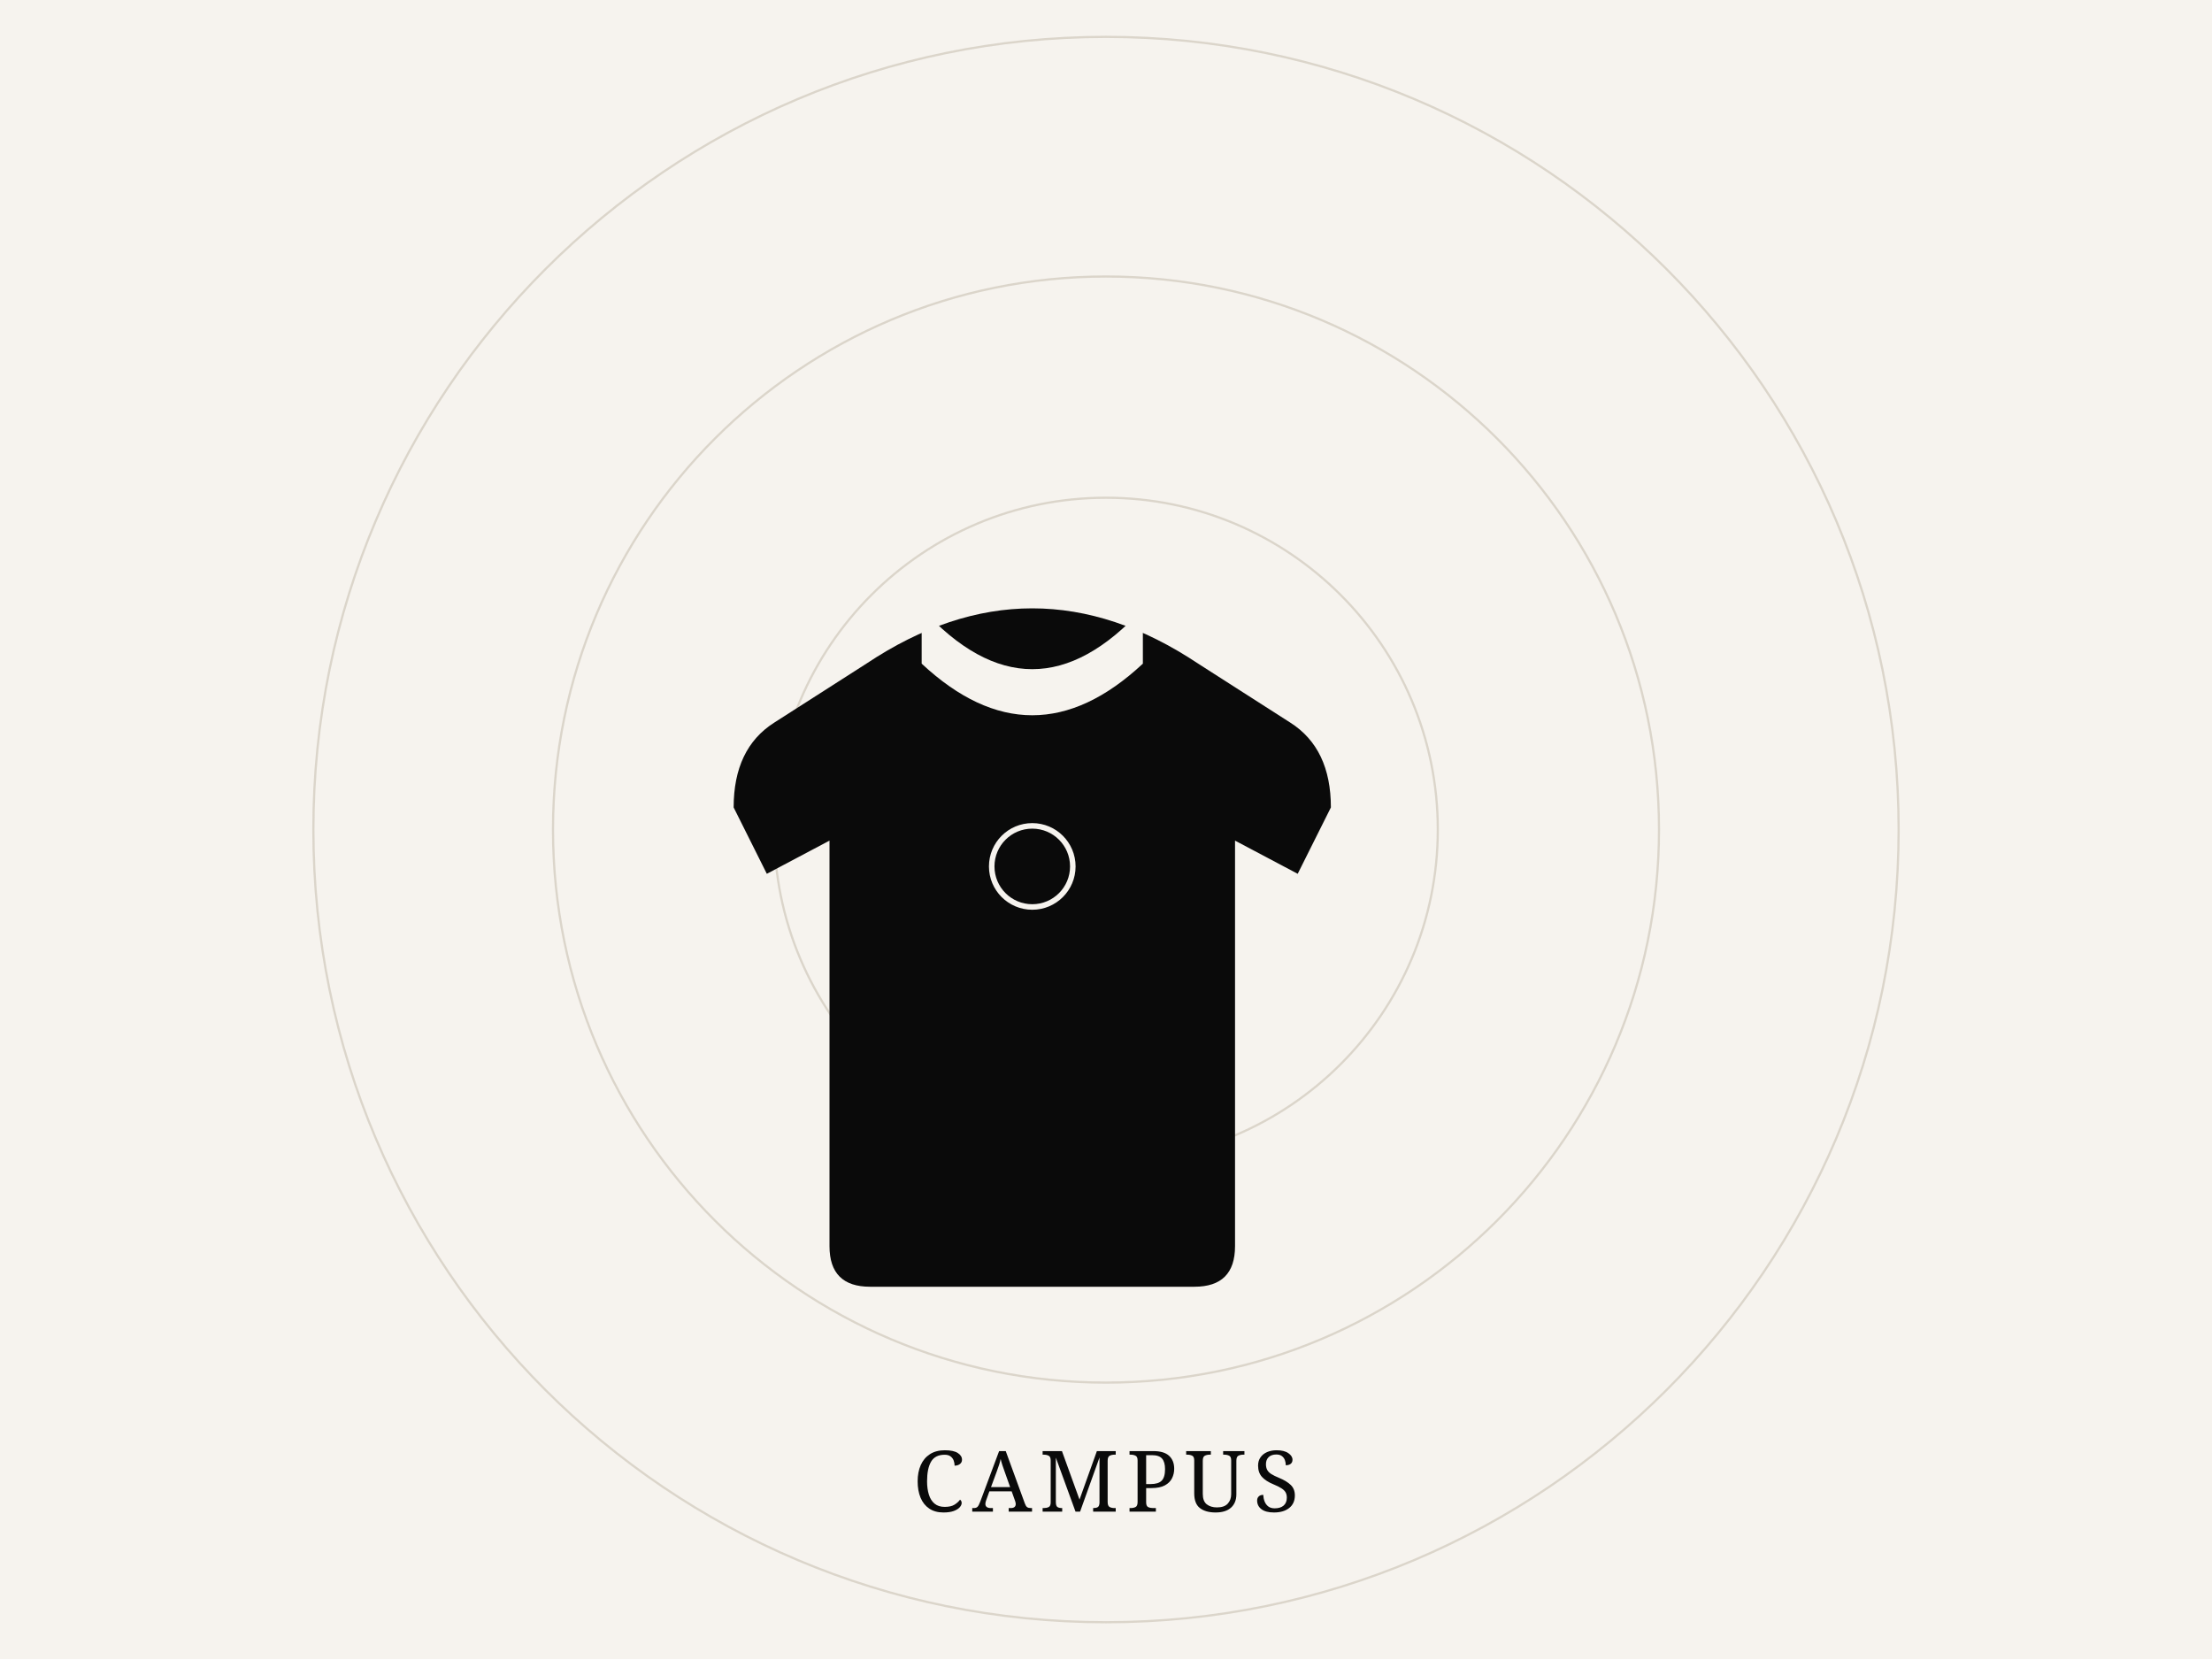
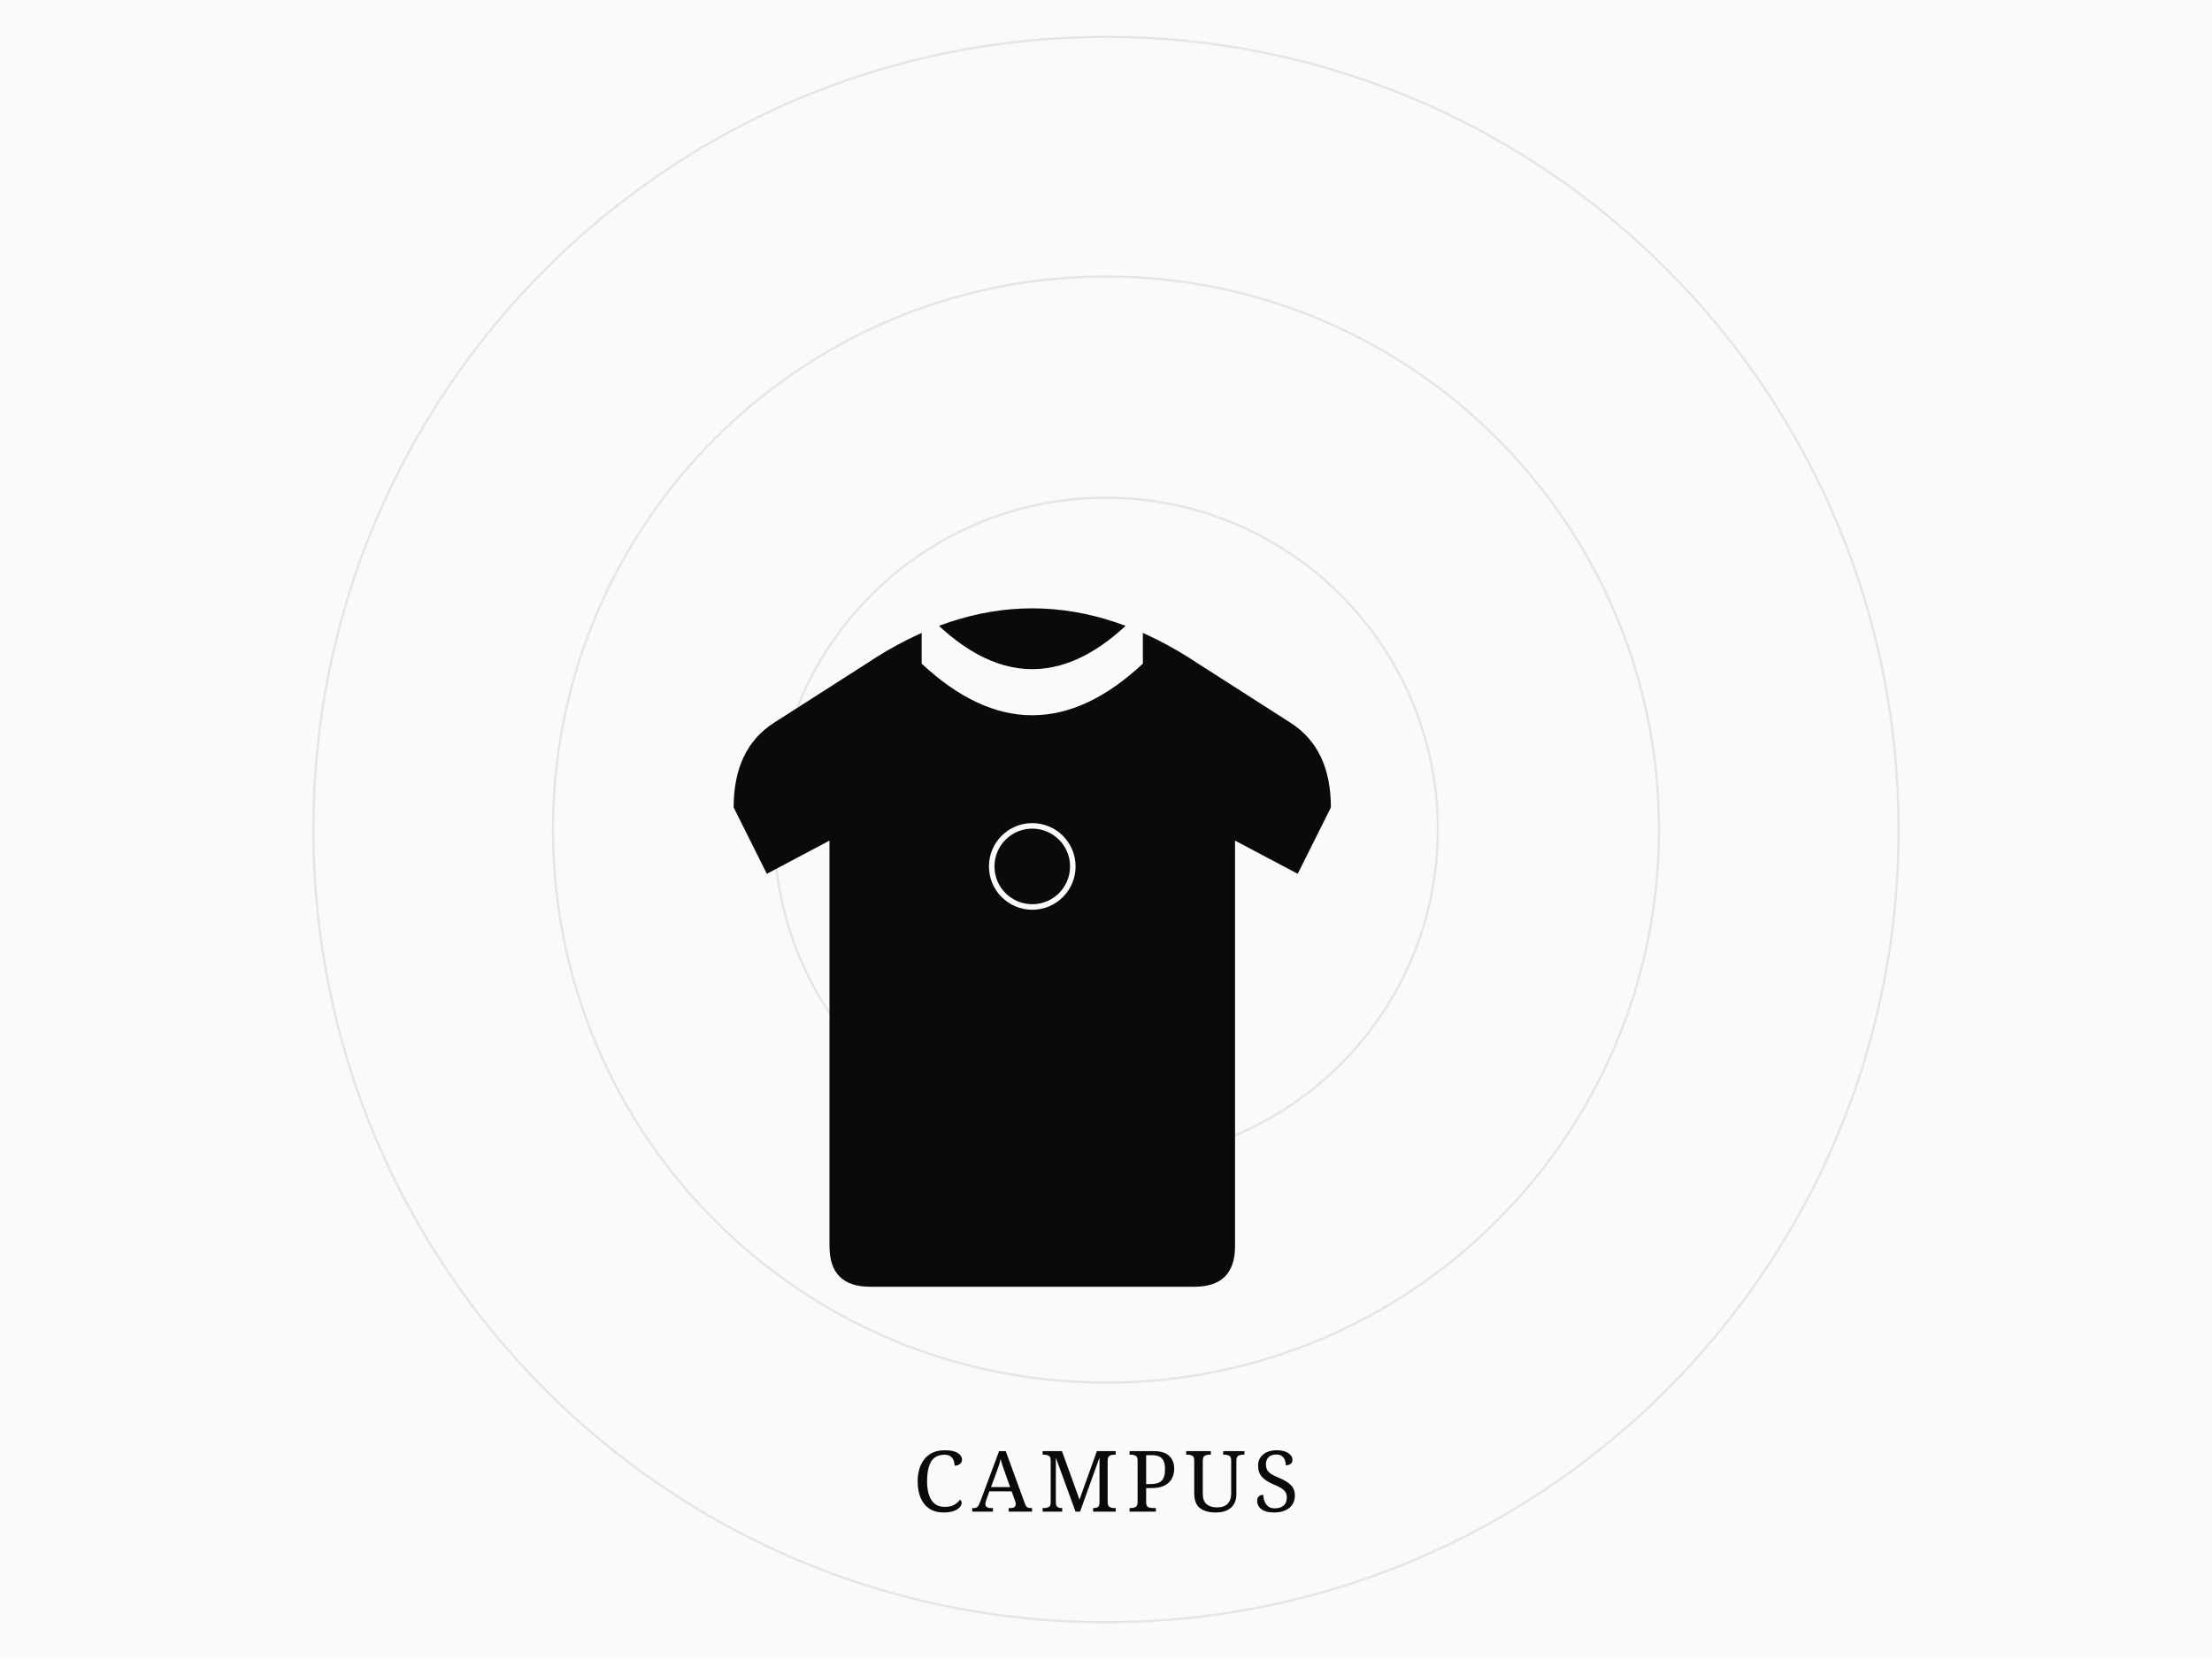
<svg xmlns="http://www.w3.org/2000/svg" viewBox="0 0 1200 900" fill="none" role="img">
-   <rect width="1200" height="900" fill="#F6F3EE" />
-   <g stroke="#C9C1B3" stroke-width="1.2" opacity="0.6" fill="none">
+   <rect width="1200" height="900" fill="#FAFAFA" />
+   <g stroke="#D7D7DD" stroke-width="1.2" opacity="0.6" fill="none">
    <circle cx="600" cy="450" r="180" />
    <circle cx="600" cy="450" r="300" />
    <circle cx="600" cy="450" r="430" />
  </g>
  <g fill="#0A0A0A">
    <path d="M470 360 q90 -60 180 0 l50 32 q22 14 22 46 l-18 36 -34 -18 0 220 q0 22 -22 22 l-176 0 q-22 0 -22 -22 l0 -220 -34 18 -18 -36 q0 -32 22 -46 z" />
-     <path d="M500 330 q60 66 120 0 l0 30 q-60 56 -120 0 z" fill="#F6F3EE" />
+     <path d="M500 330 q60 66 120 0 l0 30 q-60 56 -120 0 z" fill="#FAFAFA" />
  </g>
-   <circle cx="560" cy="470" r="22" fill="none" stroke="#F6F3EE" stroke-width="3" />
+   <circle cx="560" cy="470" r="22" fill="none" stroke="#FAFAFA" stroke-width="3" />
  <text x="600" y="820" font-family="Georgia, serif" font-size="46" fill="#0A0A0A" text-anchor="middle" letter-spacing="4">CAMPUS</text>
</svg>
